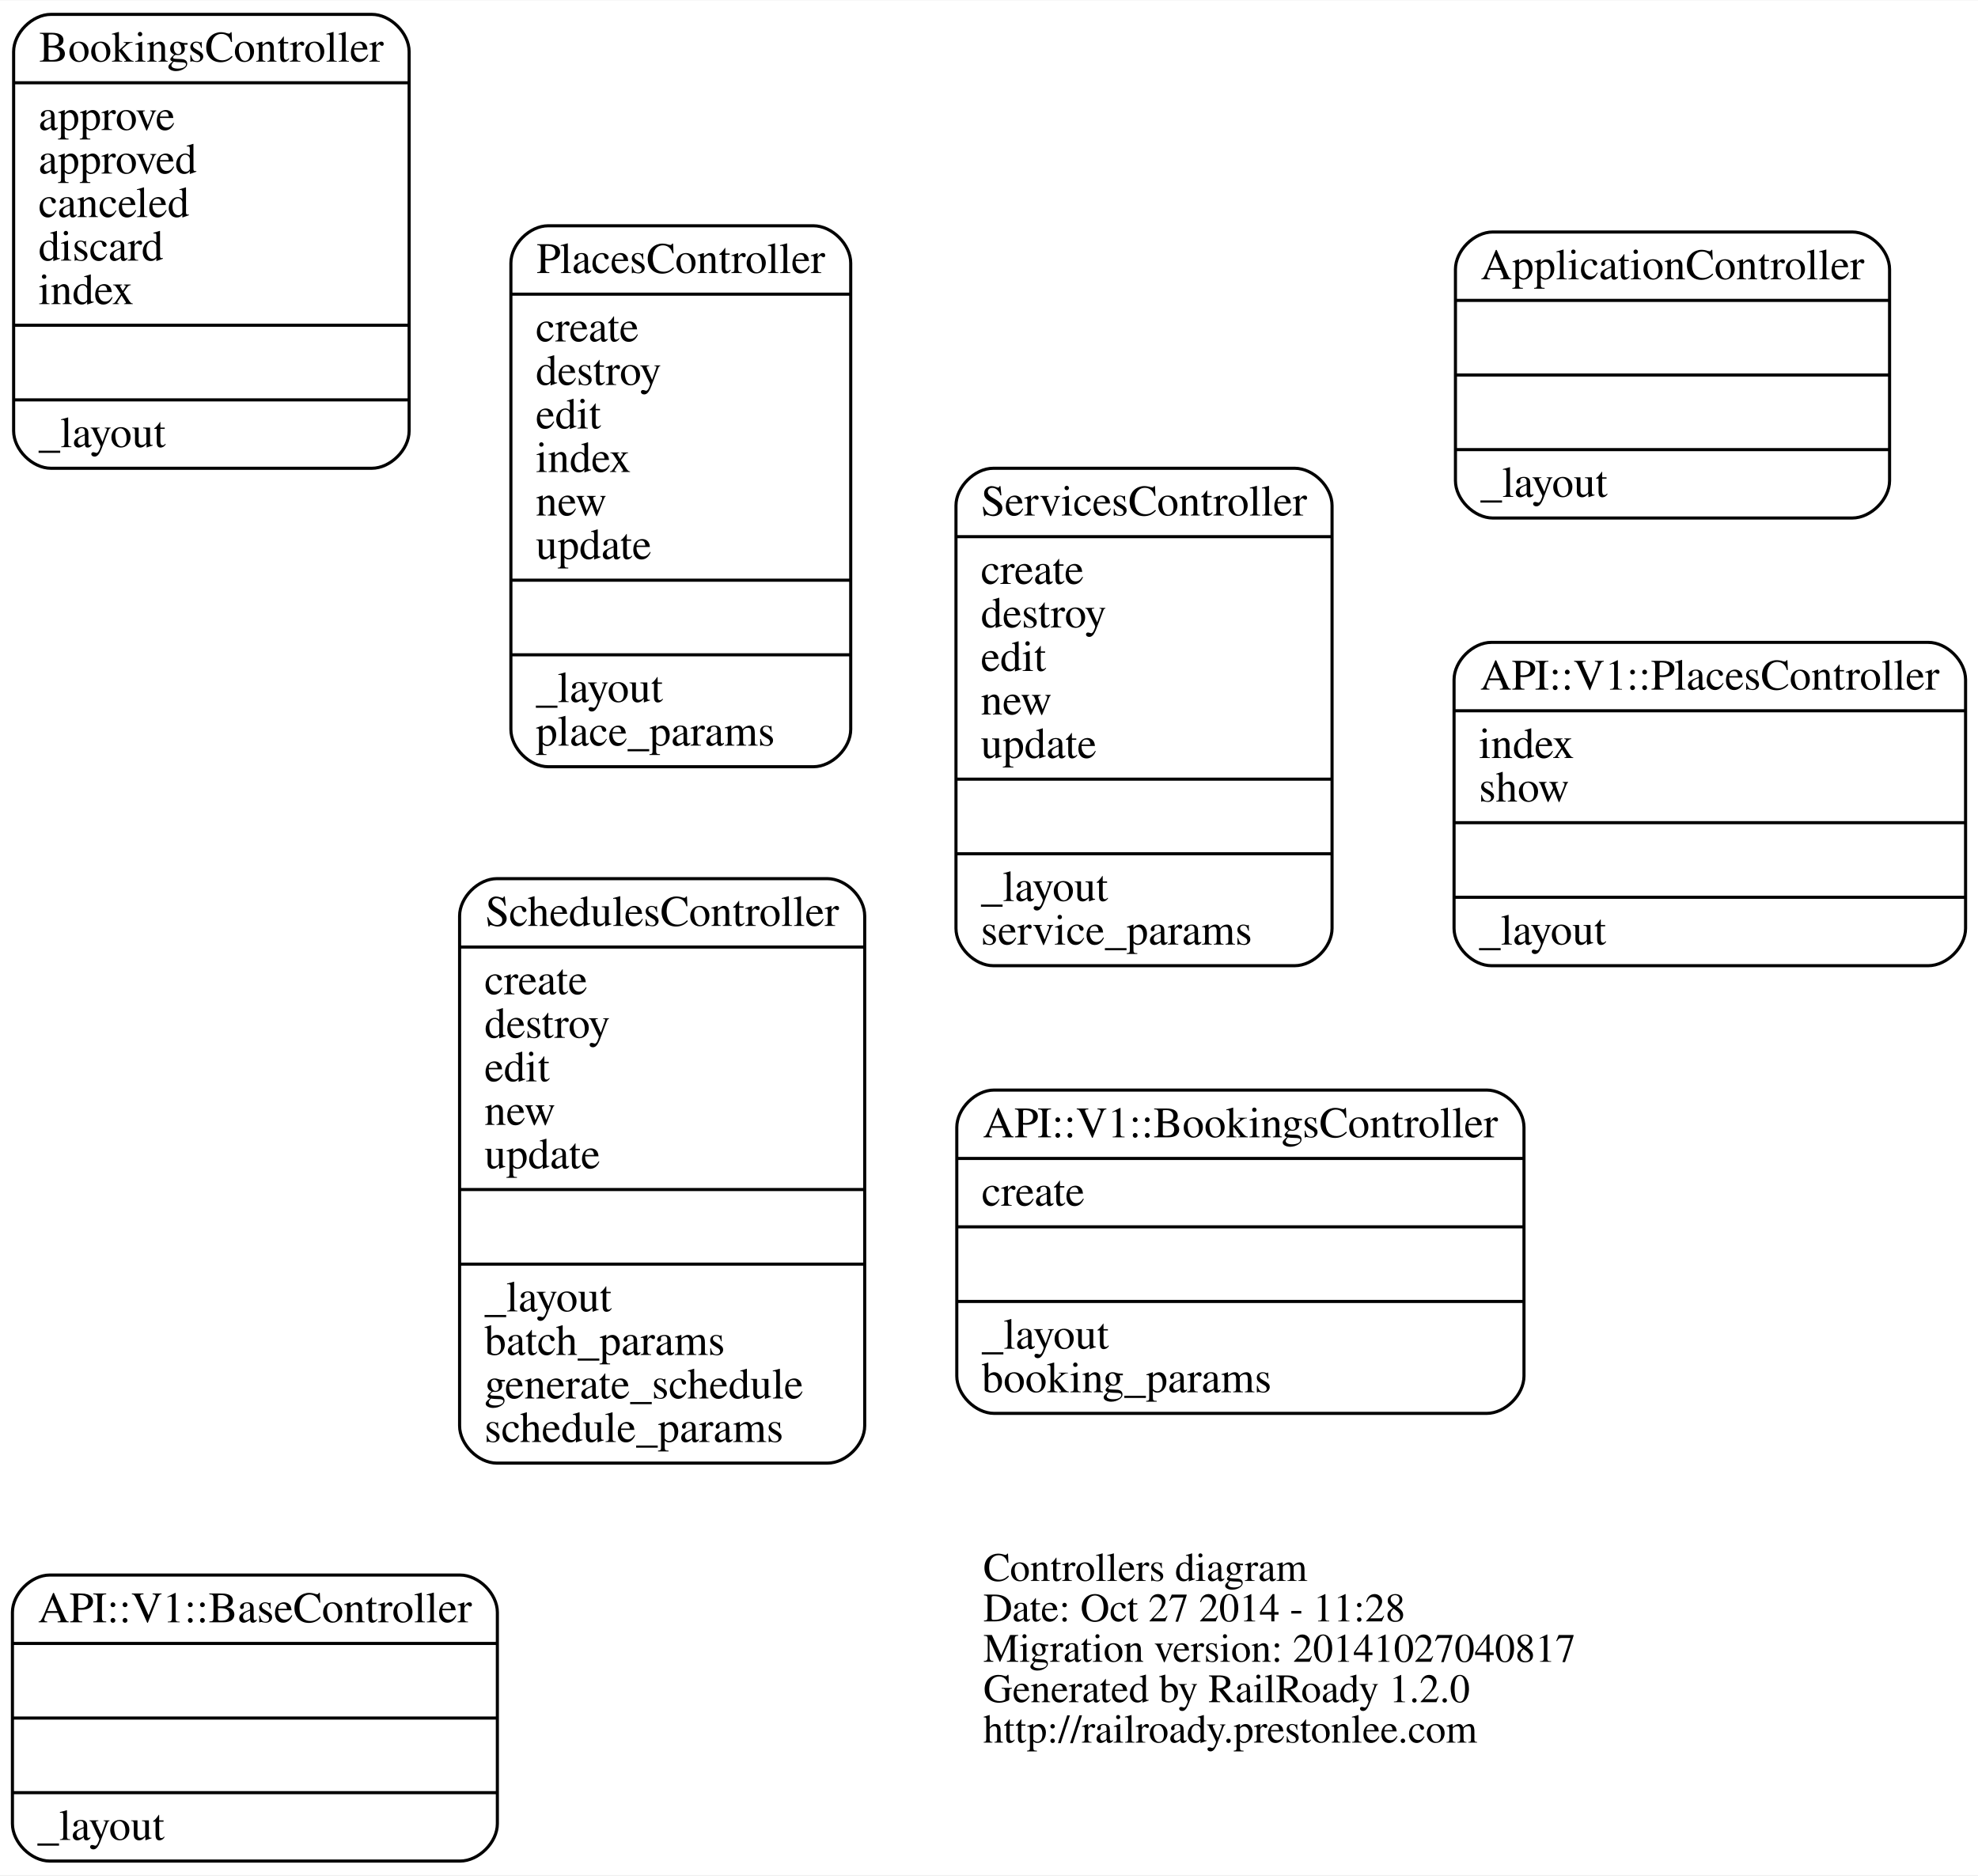
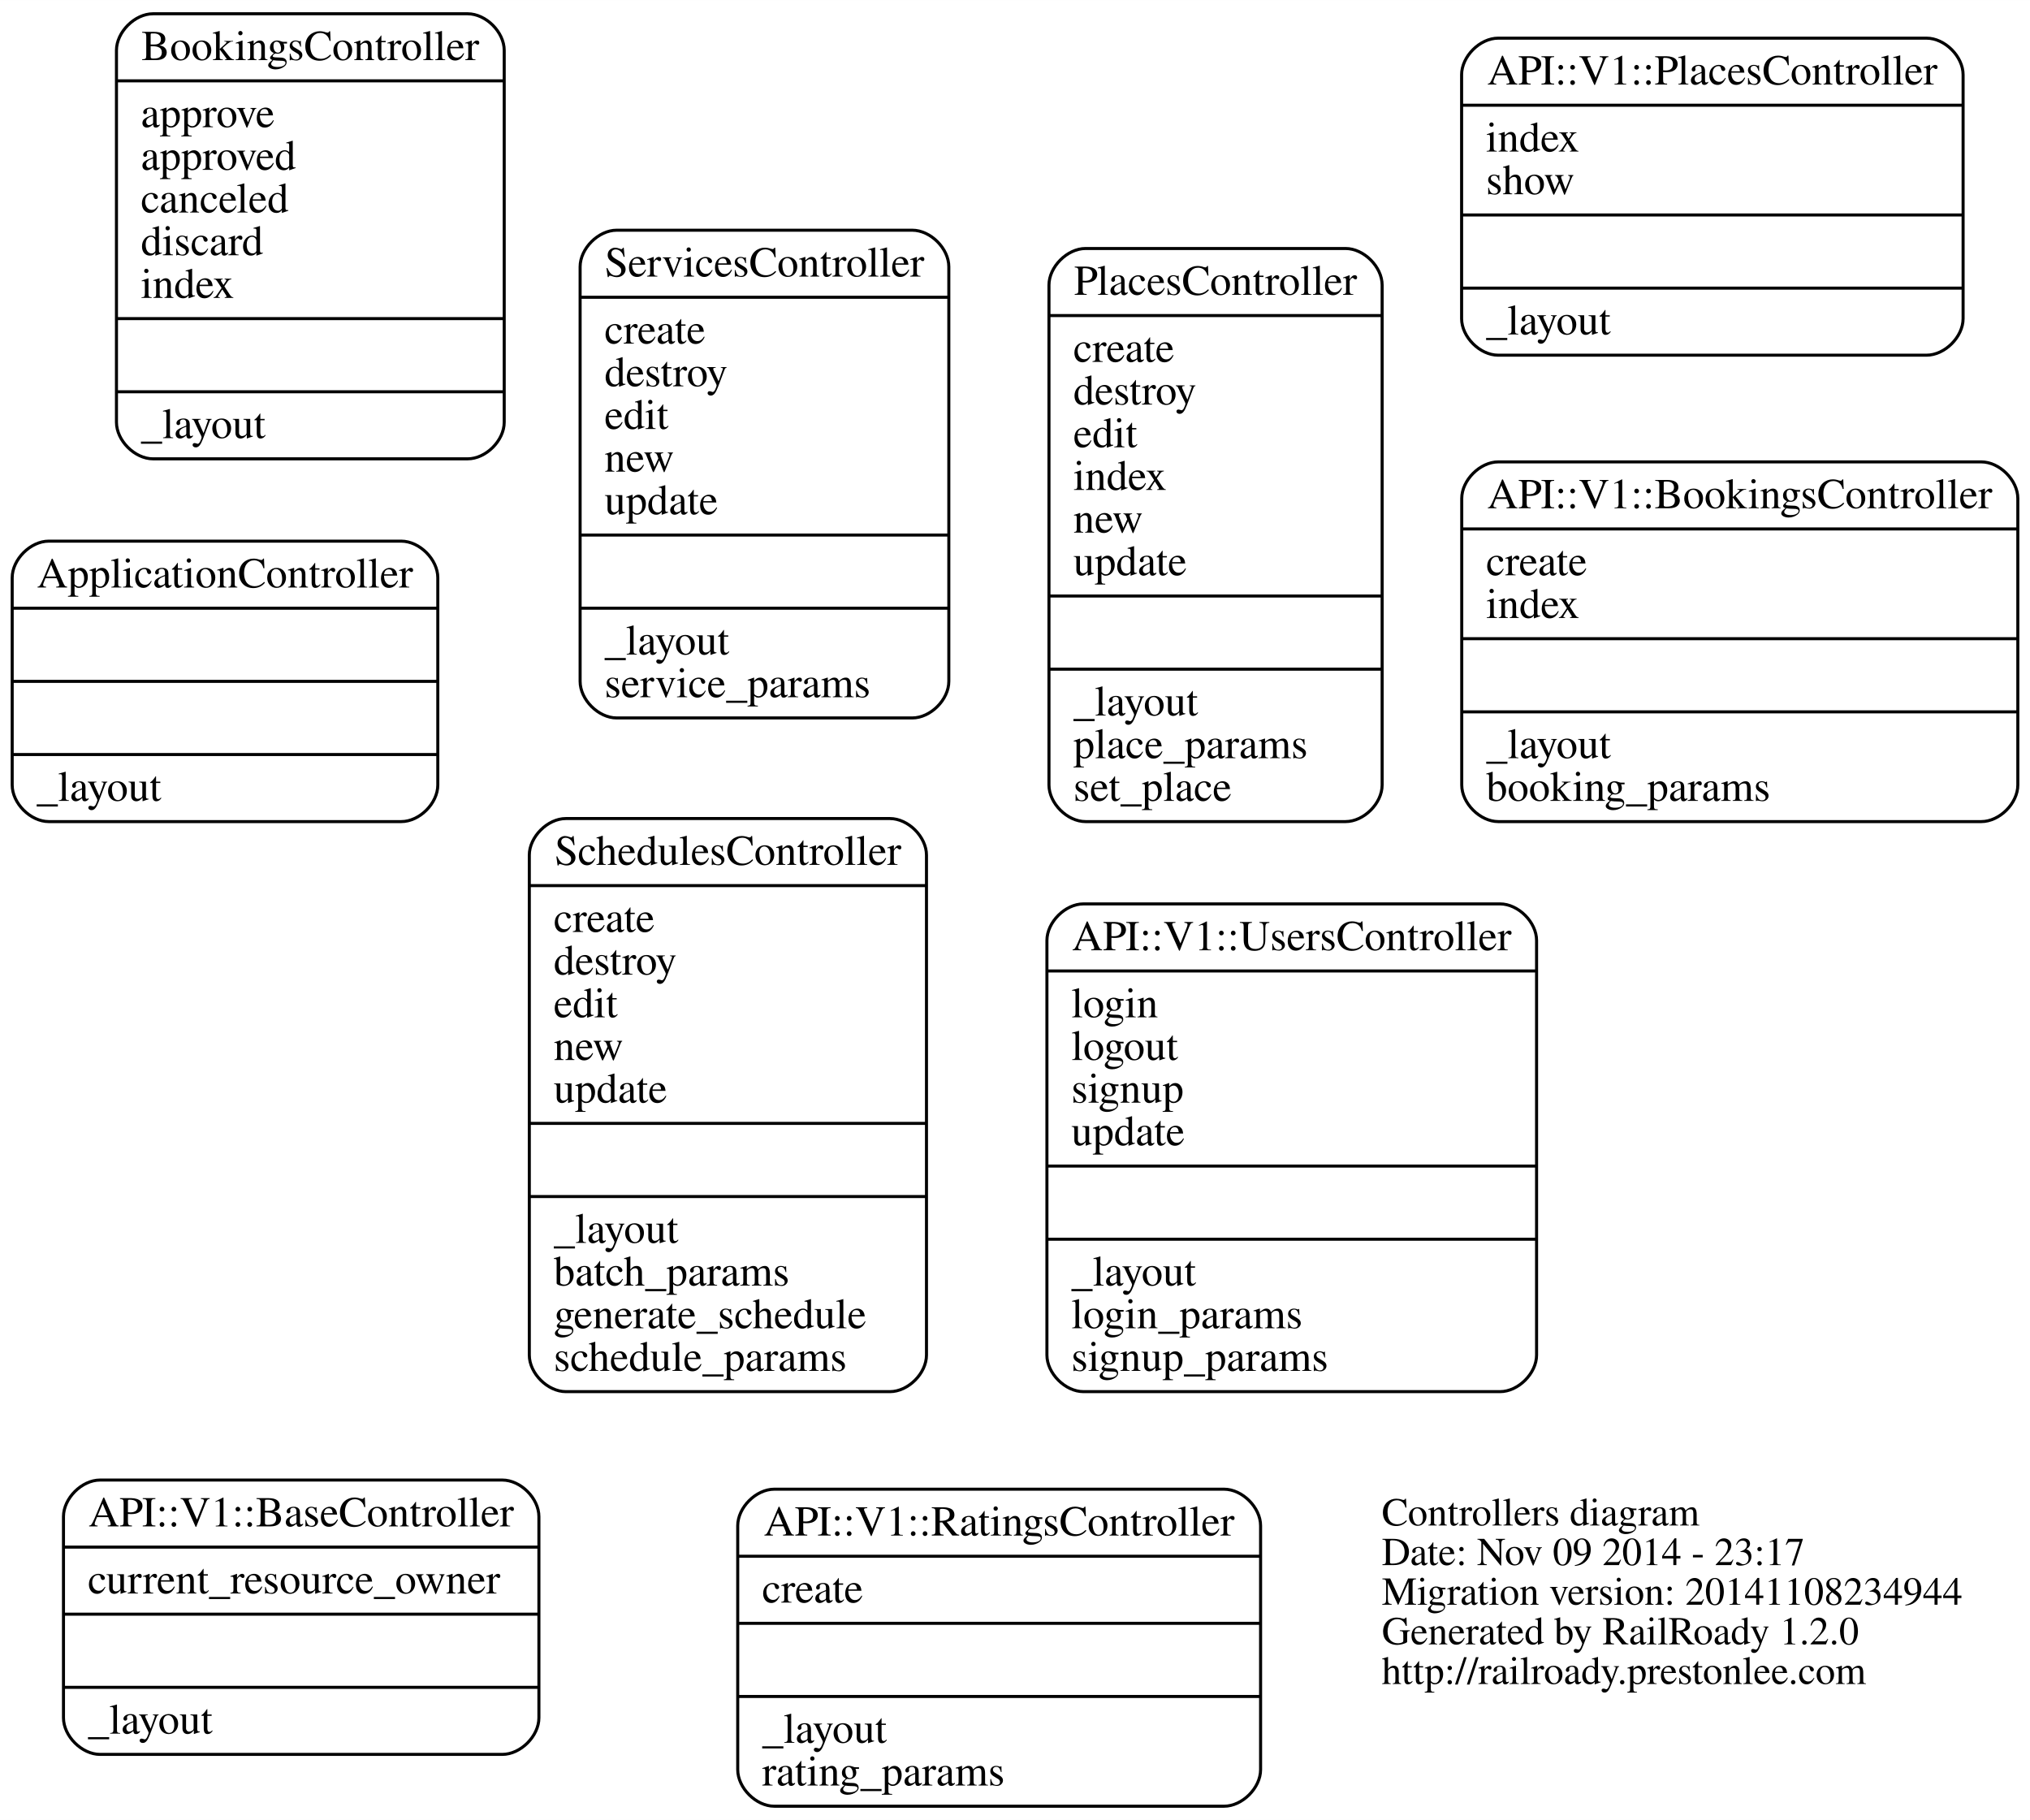
- <svg xmlns="http://www.w3.org/2000/svg" width="636pt" height="603pt" viewBox="0.00 0.00 636.26 603.00">
-   <g id="graph0" class="graph" transform="scale(1 1) rotate(0) translate(227.993 375.5)">
-     <polygon fill="white" stroke="none" points="-227.993,227.5 -227.993,-375.5 408.269,-375.5 408.269,227.5 -227.993,227.5" />
+ <svg xmlns="http://www.w3.org/2000/svg" width="666pt" height="597pt" viewBox="0.00 0.00 666.04 597.00">
+   <g id="graph0" class="graph" transform="scale(1 1) rotate(0) translate(241.821 355.5)">
+     <polygon fill="white" stroke="none" points="-241.821,241.5 -241.821,-355.5 424.224,-355.5 424.224,241.5 -241.821,241.5" />
    <g id="node1" class="node">
-       <text text-anchor="start" x="88.312" y="132.9" font-family="Times,serif" font-size="13.00">Controllers diagram</text>
-       <text text-anchor="start" x="88.312" y="145.9" font-family="Times,serif" font-size="13.00">Date: Oct 27 2014 - 11:28</text>
-       <text text-anchor="start" x="88.312" y="158.9" font-family="Times,serif" font-size="13.00">Migration version: 20141027040817</text>
-       <text text-anchor="start" x="88.312" y="171.9" font-family="Times,serif" font-size="13.00">Generated by RailRoady 1.2.0</text>
-       <text text-anchor="start" x="88.312" y="184.9" font-family="Times,serif" font-size="13.00">http://railroady.prestonlee.com</text>
+       <text text-anchor="start" x="211.55" y="144.9" font-family="Times,serif" font-size="13.00">Controllers diagram</text>
+       <text text-anchor="start" x="211.55" y="157.9" font-family="Times,serif" font-size="13.00">Date: Nov 09 2014 - 23:17</text>
+       <text text-anchor="start" x="211.55" y="170.9" font-family="Times,serif" font-size="13.00">Migration version: 20141108234944</text>
+       <text text-anchor="start" x="211.55" y="183.9" font-family="Times,serif" font-size="13.00">Generated by RailRoady 1.2.0</text>
+       <text text-anchor="start" x="211.55" y="196.9" font-family="Times,serif" font-size="13.00">http://railroady.prestonlee.com</text>
    </g>
    <g id="node2" class="node">
-       <path fill="none" stroke="black" d="M-211.993,223C-211.993,223 -80.007,223 -80.007,223 -74.007,223 -68.007,217 -68.007,211 -68.007,211 -68.007,143 -68.007,143 -68.007,137 -74.007,131 -80.007,131 -80.007,131 -211.993,131 -211.993,131 -217.993,131 -223.993,137 -223.993,143 -223.993,143 -223.993,211 -223.993,211 -223.993,217 -217.993,223 -211.993,223" />
-       <text text-anchor="middle" x="-146" y="146.2" font-family="Times,serif" font-size="14.00">API::V1::BaseController</text>
-       <polyline fill="none" stroke="black" points="-223.993,153 -68.007,153 " />
-       <polyline fill="none" stroke="black" points="-223.993,177 -68.007,177 " />
-       <polyline fill="none" stroke="black" points="-223.993,201 -68.007,201 " />
-       <text text-anchor="start" x="-215.993" y="216.2" font-family="Times,serif" font-size="14.00">_layout</text>
+       <path fill="none" stroke="black" d="M-208.993,220C-208.993,220 -77.007,220 -77.007,220 -71.007,220 -65.007,214 -65.007,208 -65.007,208 -65.007,142 -65.007,142 -65.007,136 -71.007,130 -77.007,130 -77.007,130 -208.993,130 -208.993,130 -214.993,130 -220.993,136 -220.993,142 -220.993,142 -220.993,208 -220.993,208 -220.993,214 -214.993,220 -208.993,220" />
+       <text text-anchor="middle" x="-143" y="145.2" font-family="Times,serif" font-size="14.00">API::V1::BaseController</text>
+       <polyline fill="none" stroke="black" points="-220.993,152 -65.007,152 " />
+       <text text-anchor="start" x="-212.993" y="167.2" font-family="Times,serif" font-size="14.00">current_resource_owner</text>
+       <polyline fill="none" stroke="black" points="-220.993,174 -65.007,174 " />
+       <polyline fill="none" stroke="black" points="-220.993,198 -65.007,198 " />
+       <text text-anchor="start" x="-212.993" y="213.2" font-family="Times,serif" font-size="14.00">_layout</text>
    </g>
    <g id="node3" class="node">
-       <path fill="none" stroke="black" d="M91.776,79C91.776,79 250.224,79 250.224,79 256.224,79 262.224,73 262.224,67 262.224,67 262.224,-13 262.224,-13 262.224,-19 256.224,-25 250.224,-25 250.224,-25 91.776,-25 91.776,-25 85.776,-25 79.776,-19 79.776,-13 79.776,-13 79.776,67 79.776,67 79.776,73 85.776,79 91.776,79" />
-       <text text-anchor="middle" x="171" y="-9.8" font-family="Times,serif" font-size="14.00">API::V1::BookingsController</text>
-       <polyline fill="none" stroke="black" points="79.776,-3 262.224,-3 " />
-       <text text-anchor="start" x="87.776" y="12.2" font-family="Times,serif" font-size="14.00">create</text>
-       <polyline fill="none" stroke="black" points="79.776,19 262.224,19 " />
-       <polyline fill="none" stroke="black" points="79.776,43 262.224,43 " />
-       <text text-anchor="start" x="87.776" y="58.2" font-family="Times,serif" font-size="14.00">_layout</text>
-       <text text-anchor="start" x="87.776" y="72.2" font-family="Times,serif" font-size="14.00">booking_params</text>
+       <path fill="none" stroke="black" d="M249.776,-86C249.776,-86 408.224,-86 408.224,-86 414.224,-86 420.224,-92 420.224,-98 420.224,-98 420.224,-192 420.224,-192 420.224,-198 414.224,-204 408.224,-204 408.224,-204 249.776,-204 249.776,-204 243.776,-204 237.776,-198 237.776,-192 237.776,-192 237.776,-98 237.776,-98 237.776,-92 243.776,-86 249.776,-86" />
+       <text text-anchor="middle" x="329" y="-188.8" font-family="Times,serif" font-size="14.00">API::V1::BookingsController</text>
+       <polyline fill="none" stroke="black" points="237.776,-182 420.224,-182 " />
+       <text text-anchor="start" x="245.776" y="-166.8" font-family="Times,serif" font-size="14.00">create</text>
+       <text text-anchor="start" x="245.776" y="-152.8" font-family="Times,serif" font-size="14.00">index</text>
+       <polyline fill="none" stroke="black" points="237.776,-146 420.224,-146 " />
+       <polyline fill="none" stroke="black" points="237.776,-122 420.224,-122 " />
+       <text text-anchor="start" x="245.776" y="-106.8" font-family="Times,serif" font-size="14.00">_layout</text>
+       <text text-anchor="start" x="245.776" y="-92.8" font-family="Times,serif" font-size="14.00">booking_params</text>
    </g>
    <g id="node4" class="node">
-       <path fill="none" stroke="black" d="M251.731,-65C251.731,-65 392.269,-65 392.269,-65 398.269,-65 404.269,-71 404.269,-77 404.269,-77 404.269,-157 404.269,-157 404.269,-163 398.269,-169 392.269,-169 392.269,-169 251.731,-169 251.731,-169 245.731,-169 239.731,-163 239.731,-157 239.731,-157 239.731,-77 239.731,-77 239.731,-71 245.731,-65 251.731,-65" />
-       <text text-anchor="middle" x="322" y="-153.8" font-family="Times,serif" font-size="14.00">API::V1::PlacesController</text>
-       <polyline fill="none" stroke="black" points="239.731,-147 404.269,-147 " />
-       <text text-anchor="start" x="247.731" y="-131.8" font-family="Times,serif" font-size="14.00">index</text>
-       <text text-anchor="start" x="247.731" y="-117.8" font-family="Times,serif" font-size="14.00">show</text>
-       <polyline fill="none" stroke="black" points="239.731,-111 404.269,-111 " />
-       <polyline fill="none" stroke="black" points="239.731,-87 404.269,-87 " />
-       <text text-anchor="start" x="247.731" y="-71.8" font-family="Times,serif" font-size="14.00">_layout</text>
+       <path fill="none" stroke="black" d="M249.731,-239C249.731,-239 390.269,-239 390.269,-239 396.269,-239 402.269,-245 402.269,-251 402.269,-251 402.269,-331 402.269,-331 402.269,-337 396.269,-343 390.269,-343 390.269,-343 249.731,-343 249.731,-343 243.731,-343 237.731,-337 237.731,-331 237.731,-331 237.731,-251 237.731,-251 237.731,-245 243.731,-239 249.731,-239" />
+       <text text-anchor="middle" x="320" y="-327.8" font-family="Times,serif" font-size="14.00">API::V1::PlacesController</text>
+       <polyline fill="none" stroke="black" points="237.731,-321 402.269,-321 " />
+       <text text-anchor="start" x="245.731" y="-305.8" font-family="Times,serif" font-size="14.00">index</text>
+       <text text-anchor="start" x="245.731" y="-291.8" font-family="Times,serif" font-size="14.00">show</text>
+       <polyline fill="none" stroke="black" points="237.731,-285 402.269,-285 " />
+       <polyline fill="none" stroke="black" points="237.731,-261 402.269,-261 " />
+       <text text-anchor="start" x="245.731" y="-245.8" font-family="Times,serif" font-size="14.00">_layout</text>
    </g>
    <g id="node5" class="node">
-       <path fill="none" stroke="black" d="M252.179,-209C252.179,-209 367.821,-209 367.821,-209 373.821,-209 379.821,-215 379.821,-221 379.821,-221 379.821,-289 379.821,-289 379.821,-295 373.821,-301 367.821,-301 367.821,-301 252.179,-301 252.179,-301 246.179,-301 240.179,-295 240.179,-289 240.179,-289 240.179,-221 240.179,-221 240.179,-215 246.179,-209 252.179,-209" />
-       <text text-anchor="middle" x="310" y="-285.8" font-family="Times,serif" font-size="14.00">ApplicationController</text>
-       <polyline fill="none" stroke="black" points="240.179,-279 379.821,-279 " />
-       <polyline fill="none" stroke="black" points="240.179,-255 379.821,-255 " />
-       <polyline fill="none" stroke="black" points="240.179,-231 379.821,-231 " />
-       <text text-anchor="start" x="248.179" y="-215.8" font-family="Times,serif" font-size="14.00">_layout</text>
+       <path fill="none" stroke="black" d="M12.224,237C12.224,237 159.776,237 159.776,237 165.776,237 171.776,231 171.776,225 171.776,225 171.776,145 171.776,145 171.776,139 165.776,133 159.776,133 159.776,133 12.224,133 12.224,133 6.224,133 0.224,139 0.224,145 0.224,145 0.224,225 0.224,225 0.224,231 6.224,237 12.224,237" />
+       <text text-anchor="middle" x="86" y="148.2" font-family="Times,serif" font-size="14.00">API::V1::RatingsController</text>
+       <polyline fill="none" stroke="black" points="0.224,155 171.776,155 " />
+       <text text-anchor="start" x="8.224" y="170.2" font-family="Times,serif" font-size="14.00">create</text>
+       <polyline fill="none" stroke="black" points="0.224,177 171.776,177 " />
+       <polyline fill="none" stroke="black" points="0.224,201 171.776,201 " />
+       <text text-anchor="start" x="8.224" y="216.2" font-family="Times,serif" font-size="14.00">_layout</text>
+       <text text-anchor="start" x="8.224" y="230.2" font-family="Times,serif" font-size="14.00">rating_params</text>
    </g>
    <g id="node6" class="node">
-       <path fill="none" stroke="black" d="M-211.61,-225C-211.61,-225 -108.39,-225 -108.39,-225 -102.39,-225 -96.39,-231 -96.39,-237 -96.39,-237 -96.39,-359 -96.39,-359 -96.39,-365 -102.39,-371 -108.39,-371 -108.39,-371 -211.61,-371 -211.61,-371 -217.61,-371 -223.61,-365 -223.61,-359 -223.61,-359 -223.61,-237 -223.61,-237 -223.61,-231 -217.61,-225 -211.61,-225" />
-       <text text-anchor="middle" x="-160" y="-355.8" font-family="Times,serif" font-size="14.00">BookingsController</text>
-       <polyline fill="none" stroke="black" points="-223.61,-349 -96.39,-349 " />
-       <text text-anchor="start" x="-215.61" y="-333.8" font-family="Times,serif" font-size="14.00">approve</text>
-       <text text-anchor="start" x="-215.61" y="-319.8" font-family="Times,serif" font-size="14.00">approved</text>
-       <text text-anchor="start" x="-215.61" y="-305.8" font-family="Times,serif" font-size="14.00">canceled</text>
-       <text text-anchor="start" x="-215.61" y="-291.8" font-family="Times,serif" font-size="14.00">discard</text>
-       <text text-anchor="start" x="-215.61" y="-277.8" font-family="Times,serif" font-size="14.00">index</text>
-       <polyline fill="none" stroke="black" points="-223.61,-271 -96.39,-271 " />
-       <polyline fill="none" stroke="black" points="-223.61,-247 -96.39,-247 " />
-       <text text-anchor="start" x="-215.61" y="-231.8" font-family="Times,serif" font-size="14.00">_layout</text>
+       <path fill="none" stroke="black" d="M113.672,101C113.672,101 250.328,101 250.328,101 256.328,101 262.328,95 262.328,89 262.328,89 262.328,-47 262.328,-47 262.328,-53 256.328,-59 250.328,-59 250.328,-59 113.672,-59 113.672,-59 107.672,-59 101.672,-53 101.672,-47 101.672,-47 101.672,89 101.672,89 101.672,95 107.672,101 113.672,101" />
+       <text text-anchor="middle" x="182" y="-43.8" font-family="Times,serif" font-size="14.00">API::V1::UsersController</text>
+       <polyline fill="none" stroke="black" points="101.672,-37 262.328,-37 " />
+       <text text-anchor="start" x="109.672" y="-21.8" font-family="Times,serif" font-size="14.00">login</text>
+       <text text-anchor="start" x="109.672" y="-7.8" font-family="Times,serif" font-size="14.00">logout</text>
+       <text text-anchor="start" x="109.672" y="6.2" font-family="Times,serif" font-size="14.00">signup</text>
+       <text text-anchor="start" x="109.672" y="20.2" font-family="Times,serif" font-size="14.00">update</text>
+       <polyline fill="none" stroke="black" points="101.672,27 262.328,27 " />
+       <polyline fill="none" stroke="black" points="101.672,51 262.328,51 " />
+       <text text-anchor="start" x="109.672" y="66.2" font-family="Times,serif" font-size="14.00">_layout</text>
+       <text text-anchor="start" x="109.672" y="80.2" font-family="Times,serif" font-size="14.00">login_params</text>
+       <text text-anchor="start" x="109.672" y="94.2" font-family="Times,serif" font-size="14.00">signup_params</text>
    </g>
    <g id="node7" class="node">
-       <path fill="none" stroke="black" d="M-51.655,-129C-51.655,-129 33.655,-129 33.655,-129 39.655,-129 45.655,-135 45.655,-141 45.655,-141 45.655,-291 45.655,-291 45.655,-297 39.655,-303 33.655,-303 33.655,-303 -51.655,-303 -51.655,-303 -57.655,-303 -63.655,-297 -63.655,-291 -63.655,-291 -63.655,-141 -63.655,-141 -63.655,-135 -57.655,-129 -51.655,-129" />
-       <text text-anchor="middle" x="-9" y="-287.8" font-family="Times,serif" font-size="14.00">PlacesController</text>
-       <polyline fill="none" stroke="black" points="-63.655,-281 45.655,-281 " />
-       <text text-anchor="start" x="-55.655" y="-265.8" font-family="Times,serif" font-size="14.00">create</text>
-       <text text-anchor="start" x="-55.655" y="-251.8" font-family="Times,serif" font-size="14.00">destroy</text>
-       <text text-anchor="start" x="-55.655" y="-237.8" font-family="Times,serif" font-size="14.00">edit</text>
-       <text text-anchor="start" x="-55.655" y="-223.8" font-family="Times,serif" font-size="14.00">index</text>
-       <text text-anchor="start" x="-55.655" y="-209.8" font-family="Times,serif" font-size="14.00">new</text>
-       <text text-anchor="start" x="-55.655" y="-195.8" font-family="Times,serif" font-size="14.00">update</text>
-       <polyline fill="none" stroke="black" points="-63.655,-189 45.655,-189 " />
-       <polyline fill="none" stroke="black" points="-63.655,-165 45.655,-165 " />
-       <text text-anchor="start" x="-55.655" y="-149.8" font-family="Times,serif" font-size="14.00">_layout</text>
-       <text text-anchor="start" x="-55.655" y="-135.8" font-family="Times,serif" font-size="14.00">place_params</text>
+       <path fill="none" stroke="black" d="M-225.821,-86C-225.821,-86 -110.179,-86 -110.179,-86 -104.179,-86 -98.179,-92 -98.179,-98 -98.179,-98 -98.179,-166 -98.179,-166 -98.179,-172 -104.179,-178 -110.179,-178 -110.179,-178 -225.821,-178 -225.821,-178 -231.821,-178 -237.821,-172 -237.821,-166 -237.821,-166 -237.821,-98 -237.821,-98 -237.821,-92 -231.821,-86 -225.821,-86" />
+       <text text-anchor="middle" x="-168" y="-162.8" font-family="Times,serif" font-size="14.00">ApplicationController</text>
+       <polyline fill="none" stroke="black" points="-237.821,-156 -98.179,-156 " />
+       <polyline fill="none" stroke="black" points="-237.821,-132 -98.179,-132 " />
+       <polyline fill="none" stroke="black" points="-237.821,-108 -98.179,-108 " />
+       <text text-anchor="start" x="-229.821" y="-92.8" font-family="Times,serif" font-size="14.00">_layout</text>
    </g>
    <g id="node8" class="node">
-       <path fill="none" stroke="black" d="M-68.155,95C-68.155,95 38.155,95 38.155,95 44.155,95 50.155,89 50.155,83 50.155,83 50.155,-81 50.155,-81 50.155,-87 44.155,-93 38.155,-93 38.155,-93 -68.155,-93 -68.155,-93 -74.155,-93 -80.155,-87 -80.155,-81 -80.155,-81 -80.155,83 -80.155,83 -80.155,89 -74.155,95 -68.155,95" />
-       <text text-anchor="middle" x="-15" y="-77.8" font-family="Times,serif" font-size="14.00">SchedulesController</text>
-       <polyline fill="none" stroke="black" points="-80.155,-71 50.155,-71 " />
-       <text text-anchor="start" x="-72.155" y="-55.8" font-family="Times,serif" font-size="14.00">create</text>
-       <text text-anchor="start" x="-72.155" y="-41.8" font-family="Times,serif" font-size="14.00">destroy</text>
-       <text text-anchor="start" x="-72.155" y="-27.8" font-family="Times,serif" font-size="14.00">edit</text>
-       <text text-anchor="start" x="-72.155" y="-13.8" font-family="Times,serif" font-size="14.00">new</text>
-       <text text-anchor="start" x="-72.155" y="0.2" font-family="Times,serif" font-size="14.00">update</text>
-       <polyline fill="none" stroke="black" points="-80.155,7 50.155,7 " />
-       <polyline fill="none" stroke="black" points="-80.155,31 50.155,31 " />
-       <text text-anchor="start" x="-72.155" y="46.2" font-family="Times,serif" font-size="14.00">_layout</text>
-       <text text-anchor="start" x="-72.155" y="60.2" font-family="Times,serif" font-size="14.00">batch_params</text>
-       <text text-anchor="start" x="-72.155" y="74.2" font-family="Times,serif" font-size="14.00">generate_schedule</text>
-       <text text-anchor="start" x="-72.155" y="88.2" font-family="Times,serif" font-size="14.00">schedule_params</text>
+       <path fill="none" stroke="black" d="M-191.61,-205C-191.61,-205 -88.39,-205 -88.39,-205 -82.39,-205 -76.39,-211 -76.39,-217 -76.39,-217 -76.39,-339 -76.39,-339 -76.39,-345 -82.39,-351 -88.39,-351 -88.39,-351 -191.61,-351 -191.61,-351 -197.61,-351 -203.61,-345 -203.61,-339 -203.61,-339 -203.61,-217 -203.61,-217 -203.61,-211 -197.61,-205 -191.61,-205" />
+       <text text-anchor="middle" x="-140" y="-335.8" font-family="Times,serif" font-size="14.00">BookingsController</text>
+       <polyline fill="none" stroke="black" points="-203.61,-329 -76.39,-329 " />
+       <text text-anchor="start" x="-195.61" y="-313.8" font-family="Times,serif" font-size="14.00">approve</text>
+       <text text-anchor="start" x="-195.61" y="-299.8" font-family="Times,serif" font-size="14.00">approved</text>
+       <text text-anchor="start" x="-195.61" y="-285.8" font-family="Times,serif" font-size="14.00">canceled</text>
+       <text text-anchor="start" x="-195.61" y="-271.8" font-family="Times,serif" font-size="14.00">discard</text>
+       <text text-anchor="start" x="-195.61" y="-257.8" font-family="Times,serif" font-size="14.00">index</text>
+       <polyline fill="none" stroke="black" points="-203.61,-251 -76.39,-251 " />
+       <polyline fill="none" stroke="black" points="-203.61,-227 -76.39,-227 " />
+       <text text-anchor="start" x="-195.61" y="-211.8" font-family="Times,serif" font-size="14.00">_layout</text>
    </g>
    <g id="node9" class="node">
-       <path fill="none" stroke="black" d="M91.514,-65C91.514,-65 188.486,-65 188.486,-65 194.486,-65 200.486,-71 200.486,-77 200.486,-77 200.486,-213 200.486,-213 200.486,-219 194.486,-225 188.486,-225 188.486,-225 91.514,-225 91.514,-225 85.514,-225 79.514,-219 79.514,-213 79.514,-213 79.514,-77 79.514,-77 79.514,-71 85.514,-65 91.514,-65" />
-       <text text-anchor="middle" x="140" y="-209.8" font-family="Times,serif" font-size="14.00">ServicesController</text>
-       <polyline fill="none" stroke="black" points="79.514,-203 200.486,-203 " />
-       <text text-anchor="start" x="87.514" y="-187.8" font-family="Times,serif" font-size="14.00">create</text>
-       <text text-anchor="start" x="87.514" y="-173.8" font-family="Times,serif" font-size="14.00">destroy</text>
-       <text text-anchor="start" x="87.514" y="-159.8" font-family="Times,serif" font-size="14.00">edit</text>
-       <text text-anchor="start" x="87.514" y="-145.8" font-family="Times,serif" font-size="14.00">new</text>
-       <text text-anchor="start" x="87.514" y="-131.8" font-family="Times,serif" font-size="14.00">update</text>
-       <polyline fill="none" stroke="black" points="79.514,-125 200.486,-125 " />
-       <polyline fill="none" stroke="black" points="79.514,-101 200.486,-101 " />
-       <text text-anchor="start" x="87.514" y="-85.8" font-family="Times,serif" font-size="14.00">_layout</text>
-       <text text-anchor="start" x="87.514" y="-71.8" font-family="Times,serif" font-size="14.00">service_params</text>
+       <path fill="none" stroke="black" d="M114.345,-86C114.345,-86 199.655,-86 199.655,-86 205.655,-86 211.655,-92 211.655,-98 211.655,-98 211.655,-262 211.655,-262 211.655,-268 205.655,-274 199.655,-274 199.655,-274 114.345,-274 114.345,-274 108.345,-274 102.345,-268 102.345,-262 102.345,-262 102.345,-98 102.345,-98 102.345,-92 108.345,-86 114.345,-86" />
+       <text text-anchor="middle" x="157" y="-258.8" font-family="Times,serif" font-size="14.00">PlacesController</text>
+       <polyline fill="none" stroke="black" points="102.345,-252 211.655,-252 " />
+       <text text-anchor="start" x="110.345" y="-236.8" font-family="Times,serif" font-size="14.00">create</text>
+       <text text-anchor="start" x="110.345" y="-222.8" font-family="Times,serif" font-size="14.00">destroy</text>
+       <text text-anchor="start" x="110.345" y="-208.8" font-family="Times,serif" font-size="14.00">edit</text>
+       <text text-anchor="start" x="110.345" y="-194.8" font-family="Times,serif" font-size="14.00">index</text>
+       <text text-anchor="start" x="110.345" y="-180.8" font-family="Times,serif" font-size="14.00">new</text>
+       <text text-anchor="start" x="110.345" y="-166.8" font-family="Times,serif" font-size="14.00">update</text>
+       <polyline fill="none" stroke="black" points="102.345,-160 211.655,-160 " />
+       <polyline fill="none" stroke="black" points="102.345,-136 211.655,-136 " />
+       <text text-anchor="start" x="110.345" y="-120.8" font-family="Times,serif" font-size="14.00">_layout</text>
+       <text text-anchor="start" x="110.345" y="-106.8" font-family="Times,serif" font-size="14.00">place_params</text>
+       <text text-anchor="start" x="110.345" y="-92.8" font-family="Times,serif" font-size="14.00">set_place</text>
+     </g>
+     <g id="node10" class="node">
+       <path fill="none" stroke="black" d="M-56.155,101C-56.155,101 50.155,101 50.155,101 56.155,101 62.155,95 62.155,89 62.155,89 62.155,-75 62.155,-75 62.155,-81 56.155,-87 50.155,-87 50.155,-87 -56.155,-87 -56.155,-87 -62.155,-87 -68.155,-81 -68.155,-75 -68.155,-75 -68.155,89 -68.155,89 -68.155,95 -62.155,101 -56.155,101" />
+       <text text-anchor="middle" x="-3" y="-71.8" font-family="Times,serif" font-size="14.00">SchedulesController</text>
+       <polyline fill="none" stroke="black" points="-68.155,-65 62.155,-65 " />
+       <text text-anchor="start" x="-60.155" y="-49.8" font-family="Times,serif" font-size="14.00">create</text>
+       <text text-anchor="start" x="-60.155" y="-35.8" font-family="Times,serif" font-size="14.00">destroy</text>
+       <text text-anchor="start" x="-60.155" y="-21.8" font-family="Times,serif" font-size="14.00">edit</text>
+       <text text-anchor="start" x="-60.155" y="-7.8" font-family="Times,serif" font-size="14.00">new</text>
+       <text text-anchor="start" x="-60.155" y="6.2" font-family="Times,serif" font-size="14.00">update</text>
+       <polyline fill="none" stroke="black" points="-68.155,13 62.155,13 " />
+       <polyline fill="none" stroke="black" points="-68.155,37 62.155,37 " />
+       <text text-anchor="start" x="-60.155" y="52.2" font-family="Times,serif" font-size="14.00">_layout</text>
+       <text text-anchor="start" x="-60.155" y="66.2" font-family="Times,serif" font-size="14.00">batch_params</text>
+       <text text-anchor="start" x="-60.155" y="80.2" font-family="Times,serif" font-size="14.00">generate_schedule</text>
+       <text text-anchor="start" x="-60.155" y="94.2" font-family="Times,serif" font-size="14.00">schedule_params</text>
+     </g>
+     <g id="node11" class="node">
+       <path fill="none" stroke="black" d="M-39.486,-120C-39.486,-120 57.486,-120 57.486,-120 63.486,-120 69.486,-126 69.486,-132 69.486,-132 69.486,-268 69.486,-268 69.486,-274 63.486,-280 57.486,-280 57.486,-280 -39.486,-280 -39.486,-280 -45.486,-280 -51.486,-274 -51.486,-268 -51.486,-268 -51.486,-132 -51.486,-132 -51.486,-126 -45.486,-120 -39.486,-120" />
+       <text text-anchor="middle" x="9" y="-264.8" font-family="Times,serif" font-size="14.00">ServicesController</text>
+       <polyline fill="none" stroke="black" points="-51.486,-258 69.486,-258 " />
+       <text text-anchor="start" x="-43.486" y="-242.8" font-family="Times,serif" font-size="14.00">create</text>
+       <text text-anchor="start" x="-43.486" y="-228.8" font-family="Times,serif" font-size="14.00">destroy</text>
+       <text text-anchor="start" x="-43.486" y="-214.8" font-family="Times,serif" font-size="14.00">edit</text>
+       <text text-anchor="start" x="-43.486" y="-200.8" font-family="Times,serif" font-size="14.00">new</text>
+       <text text-anchor="start" x="-43.486" y="-186.8" font-family="Times,serif" font-size="14.00">update</text>
+       <polyline fill="none" stroke="black" points="-51.486,-180 69.486,-180 " />
+       <polyline fill="none" stroke="black" points="-51.486,-156 69.486,-156 " />
+       <text text-anchor="start" x="-43.486" y="-140.8" font-family="Times,serif" font-size="14.00">_layout</text>
+       <text text-anchor="start" x="-43.486" y="-126.8" font-family="Times,serif" font-size="14.00">service_params</text>
    </g>
  </g>
</svg>
